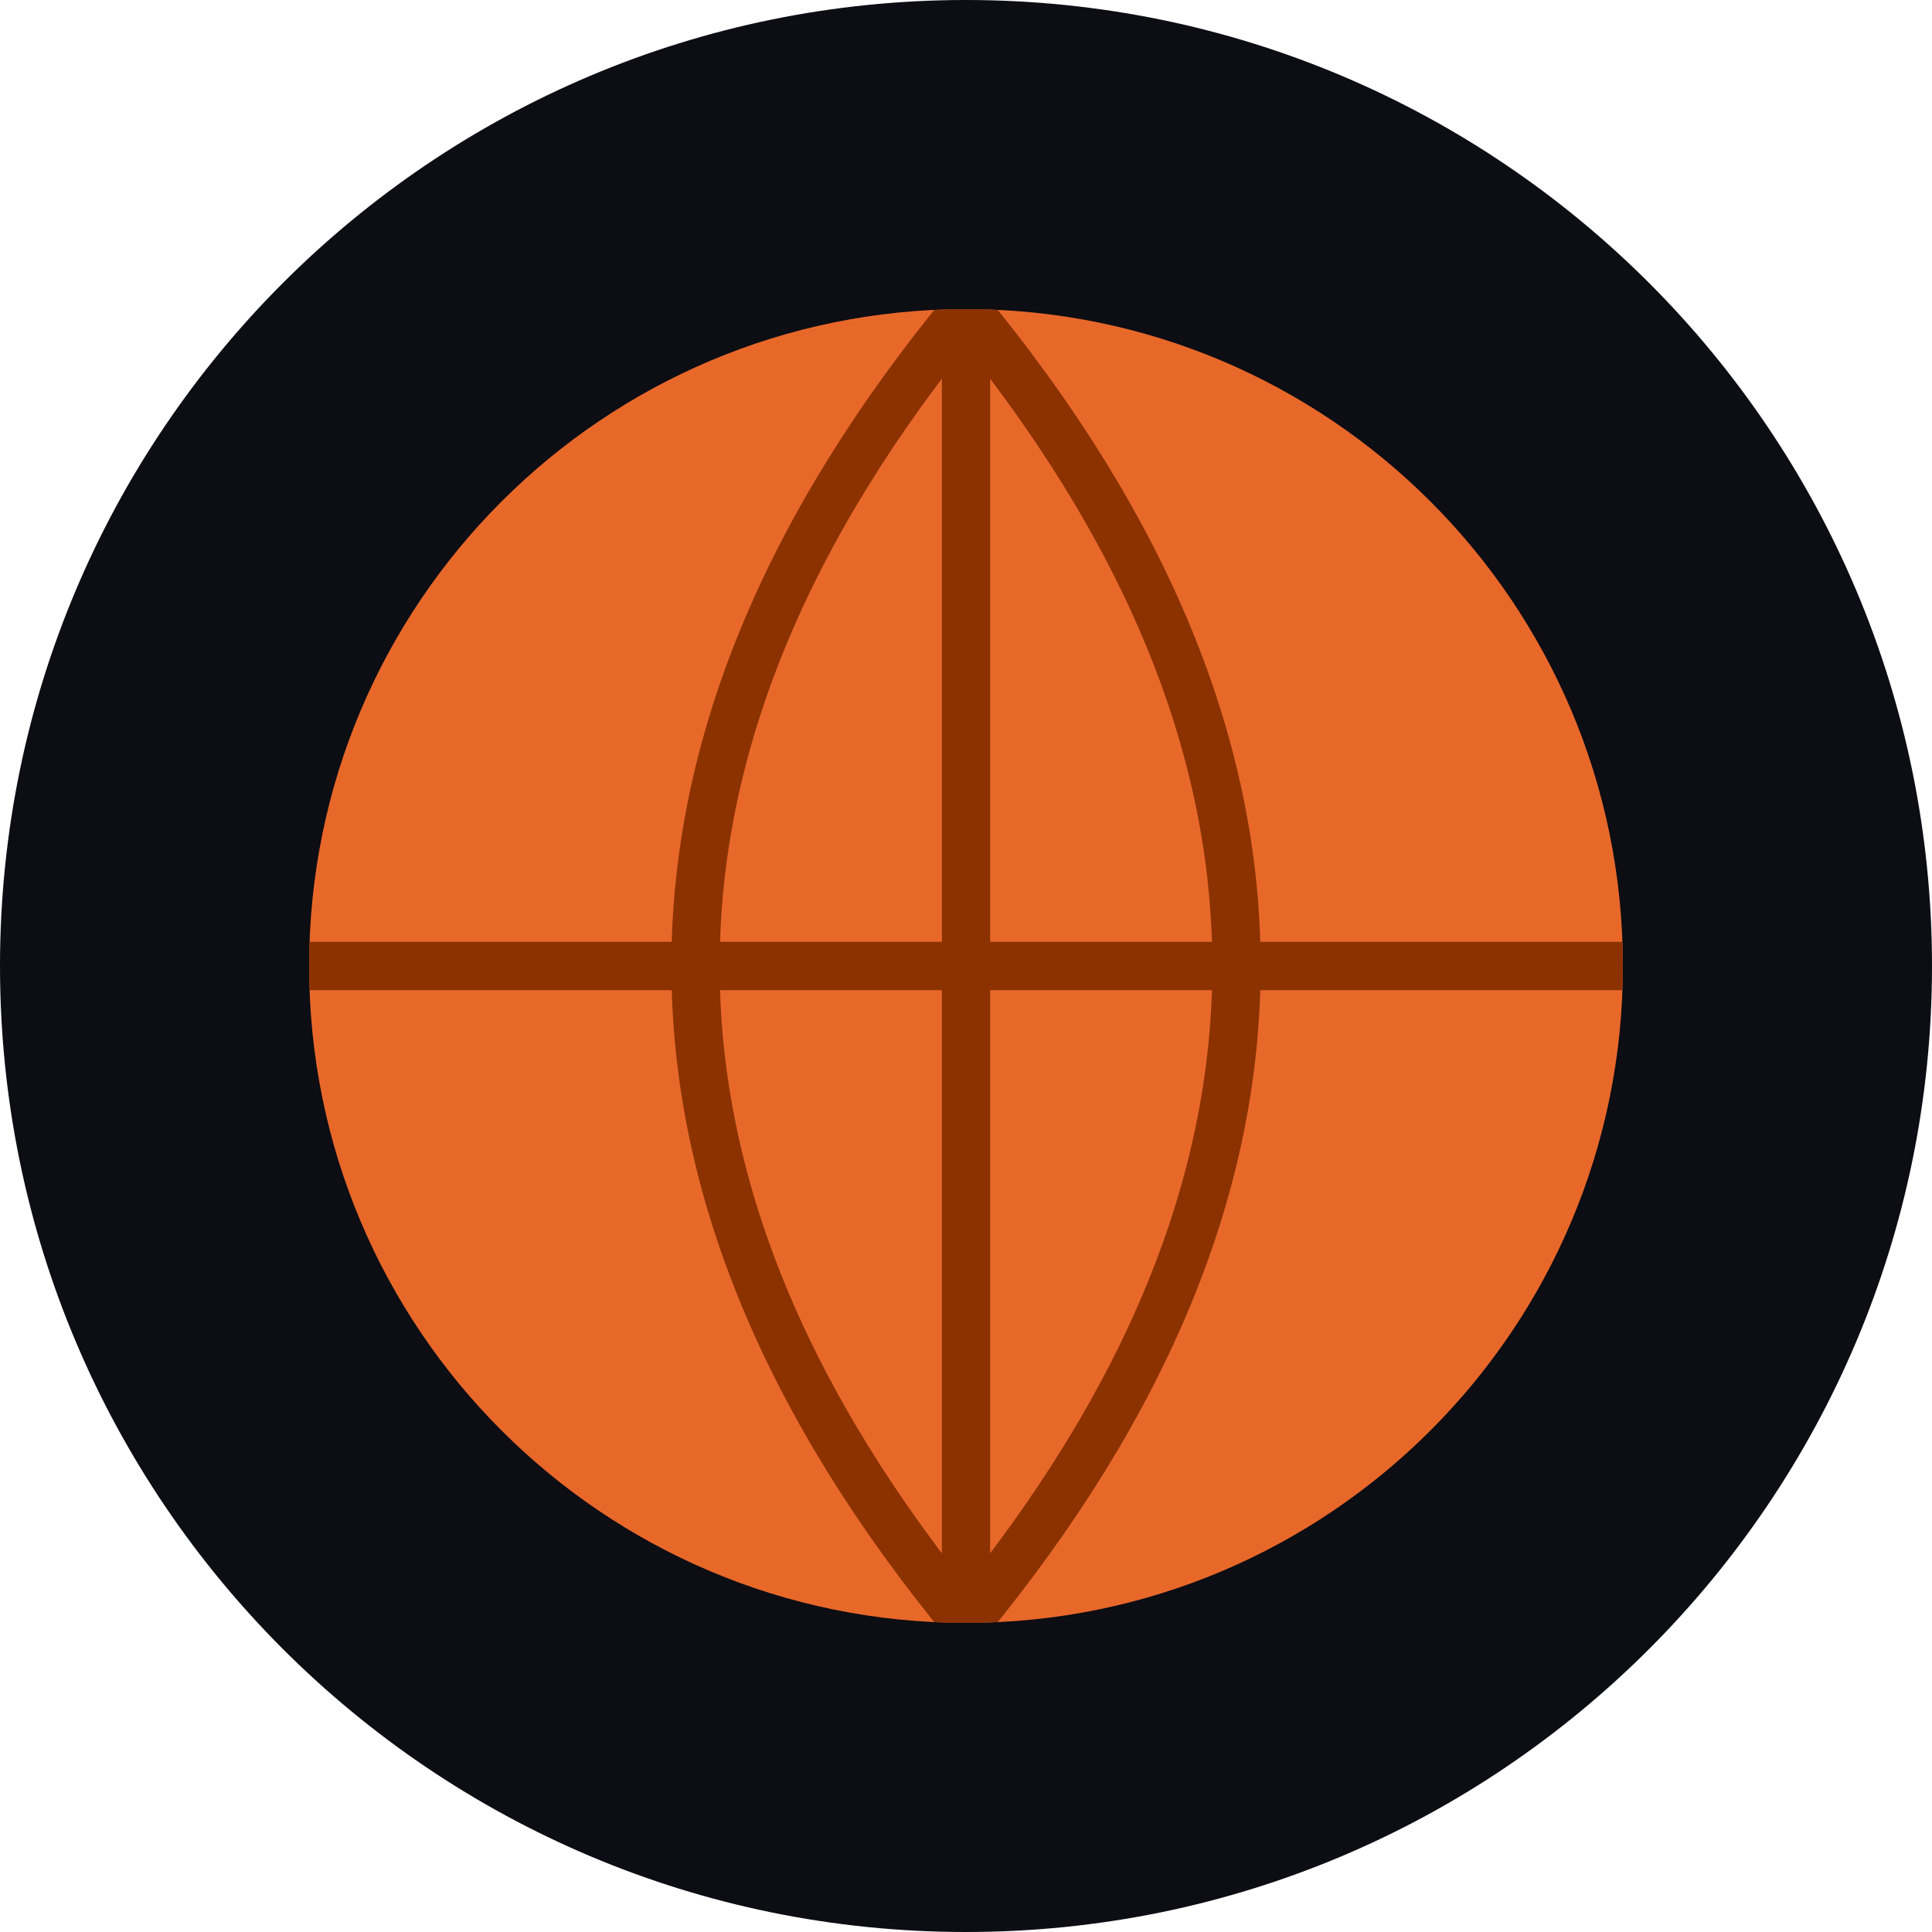
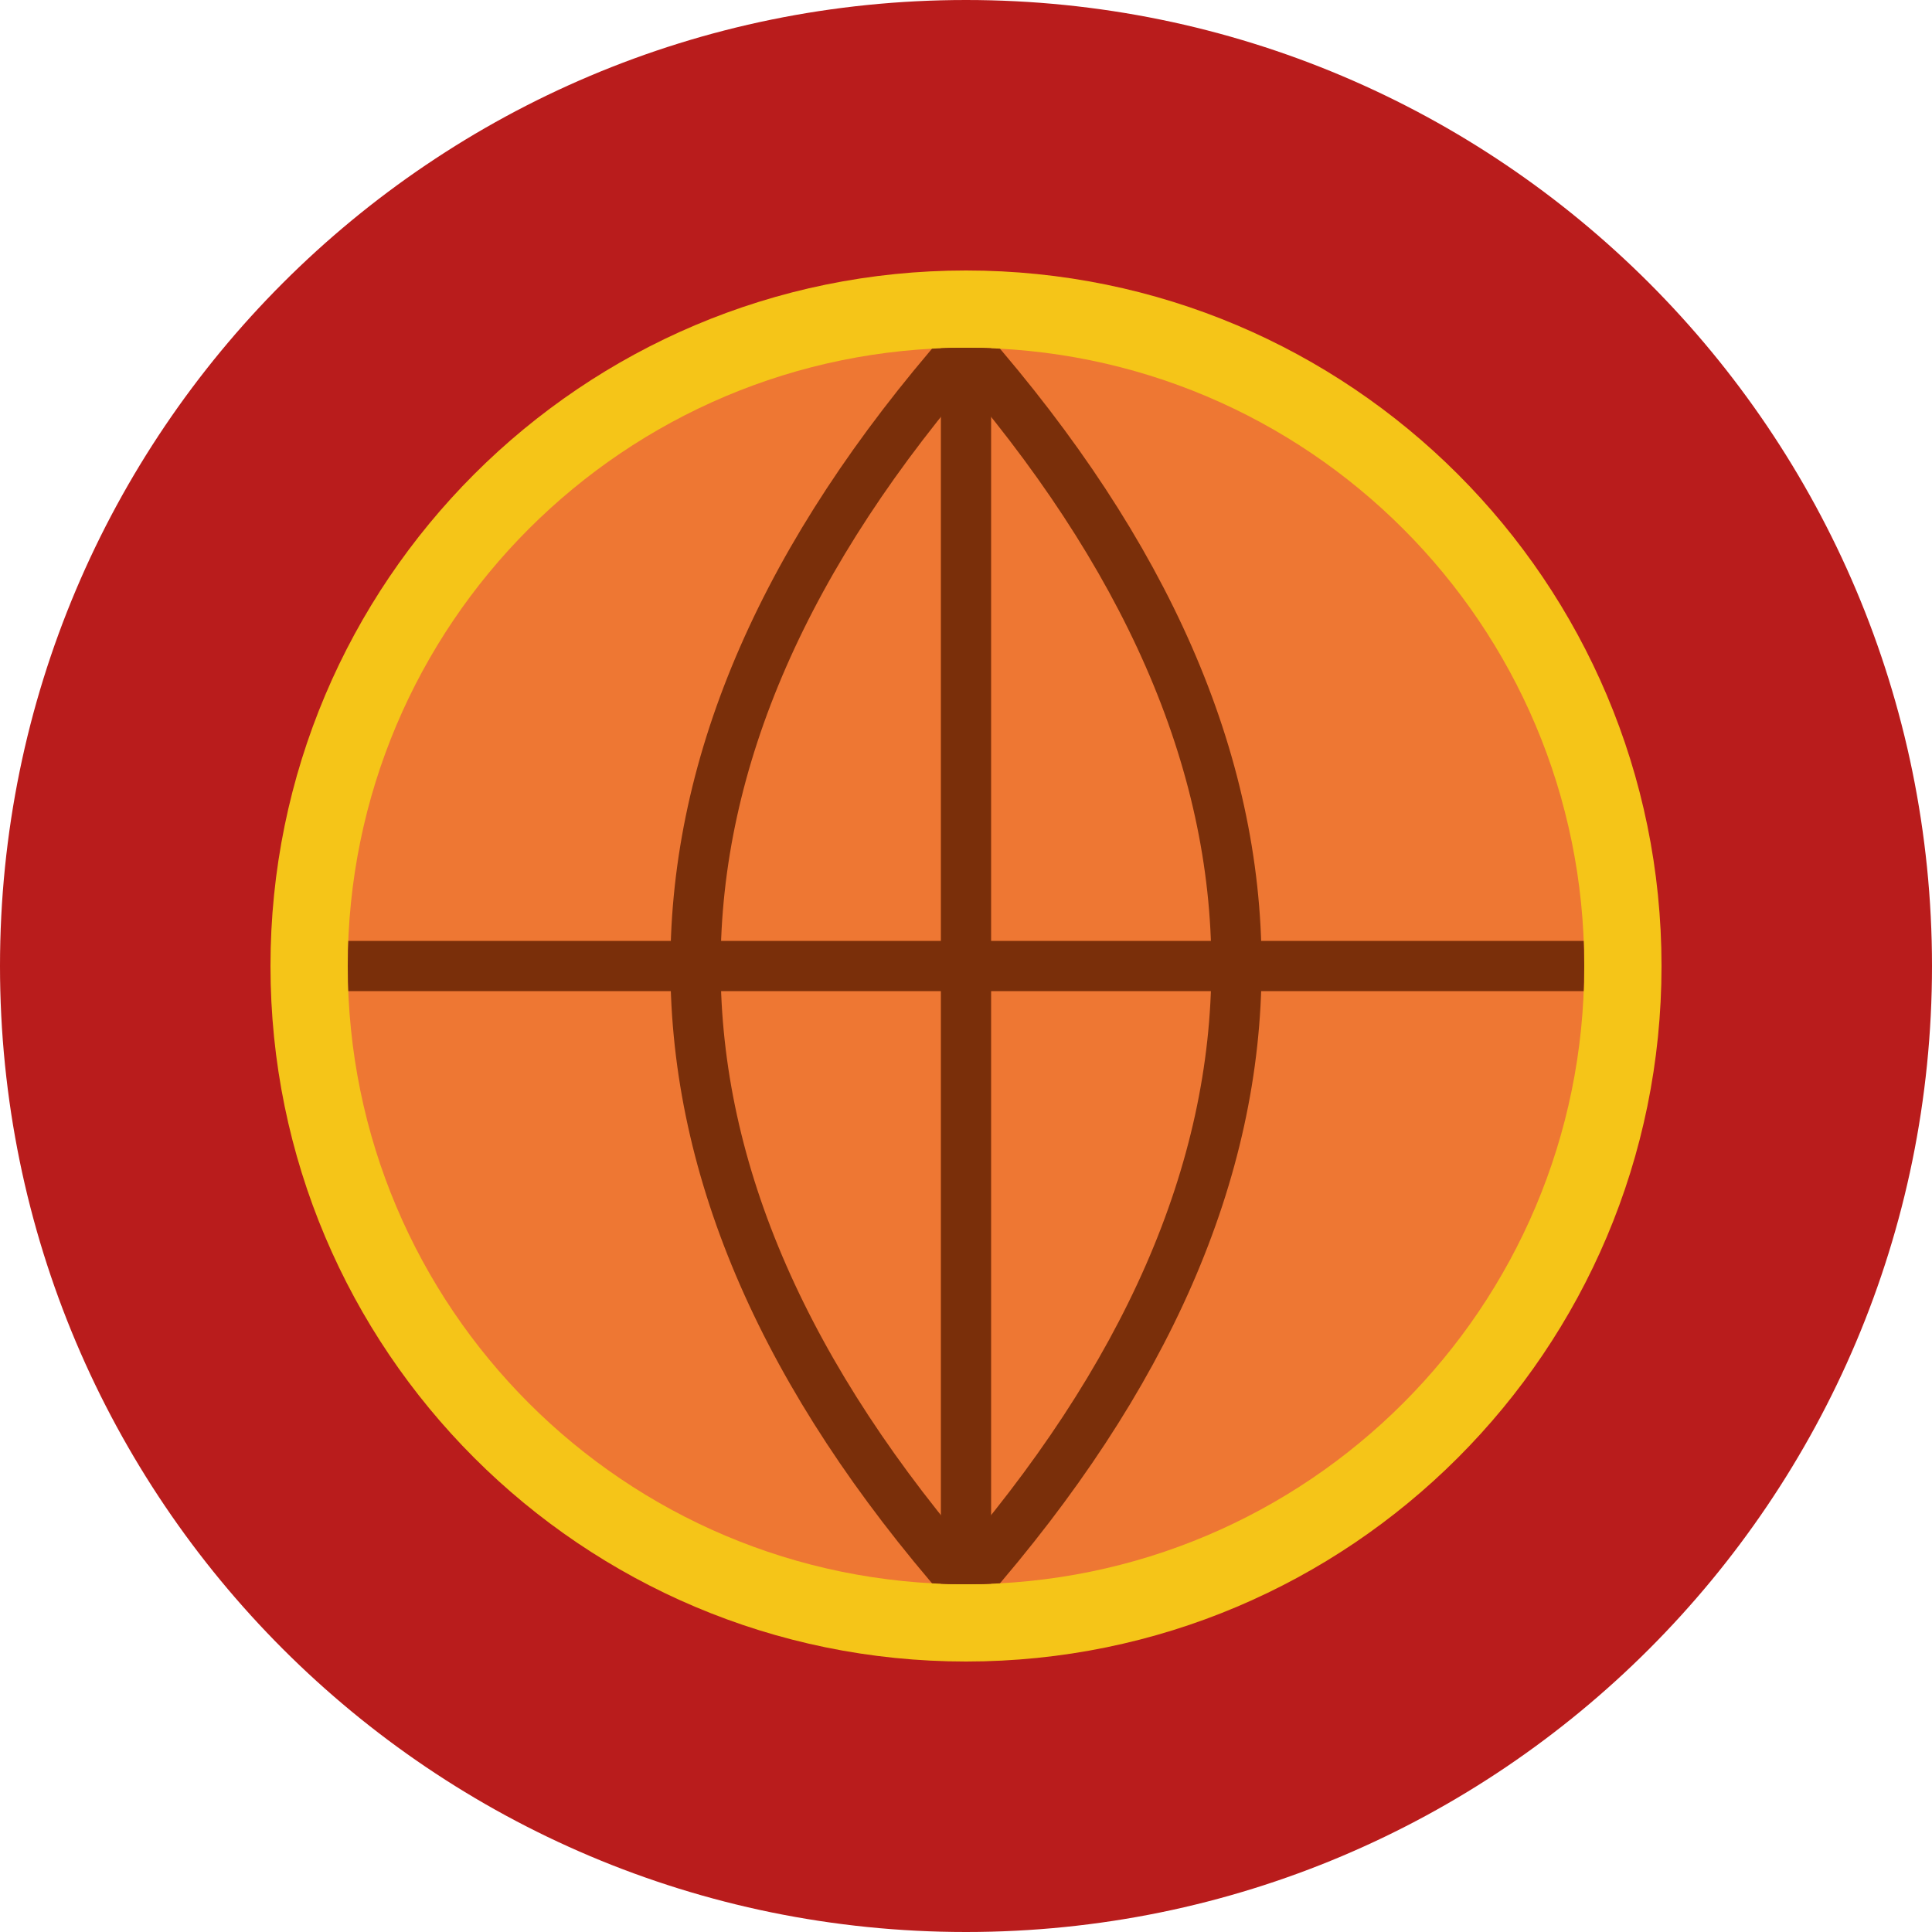
<svg xmlns="http://www.w3.org/2000/svg" viewBox="0 0 100 100">
  <defs>
    <clipPath id="ball">
-       <circle cx="50" cy="50" r="34" />
+       <circle cx="50" cy="50" r="32" />
    </clipPath>
  </defs>
-   <circle cx="50" cy="50" r="50" fill="#0d0d14" />
-   <circle cx="50" cy="50" r="34" fill="#E8682A" />
-   <g clip-path="url(#ball)" fill="none" stroke="#8B3200" stroke-width="2.5">
-     <line x1="50" y1="16" x2="50" y2="84" />
-     <line x1="16" y1="50" x2="84" y2="50" />
-     <path d="M50 16 Q22 50 50 84" />
-     <path d="M50 16 Q78 50 50 84" />
+   <circle cx="50" cy="50" r="50" fill="#b91c1c" />
+   <circle cx="50" cy="50" r="36" fill="#f5c518" />
+   <circle cx="50" cy="50" r="32" fill="#ee7733" />
+   <g clip-path="url(#ball)" fill="none" stroke="#7a2f0a" stroke-width="2.6">
+     <line x1="50" y1="18" x2="50" y2="82" />
+     <line x1="18" y1="50" x2="82" y2="50" />
+     <path d="M50 18 Q22 50 50 82" />
+     <path d="M50 18 Q78 50 50 82" />
  </g>
</svg>
